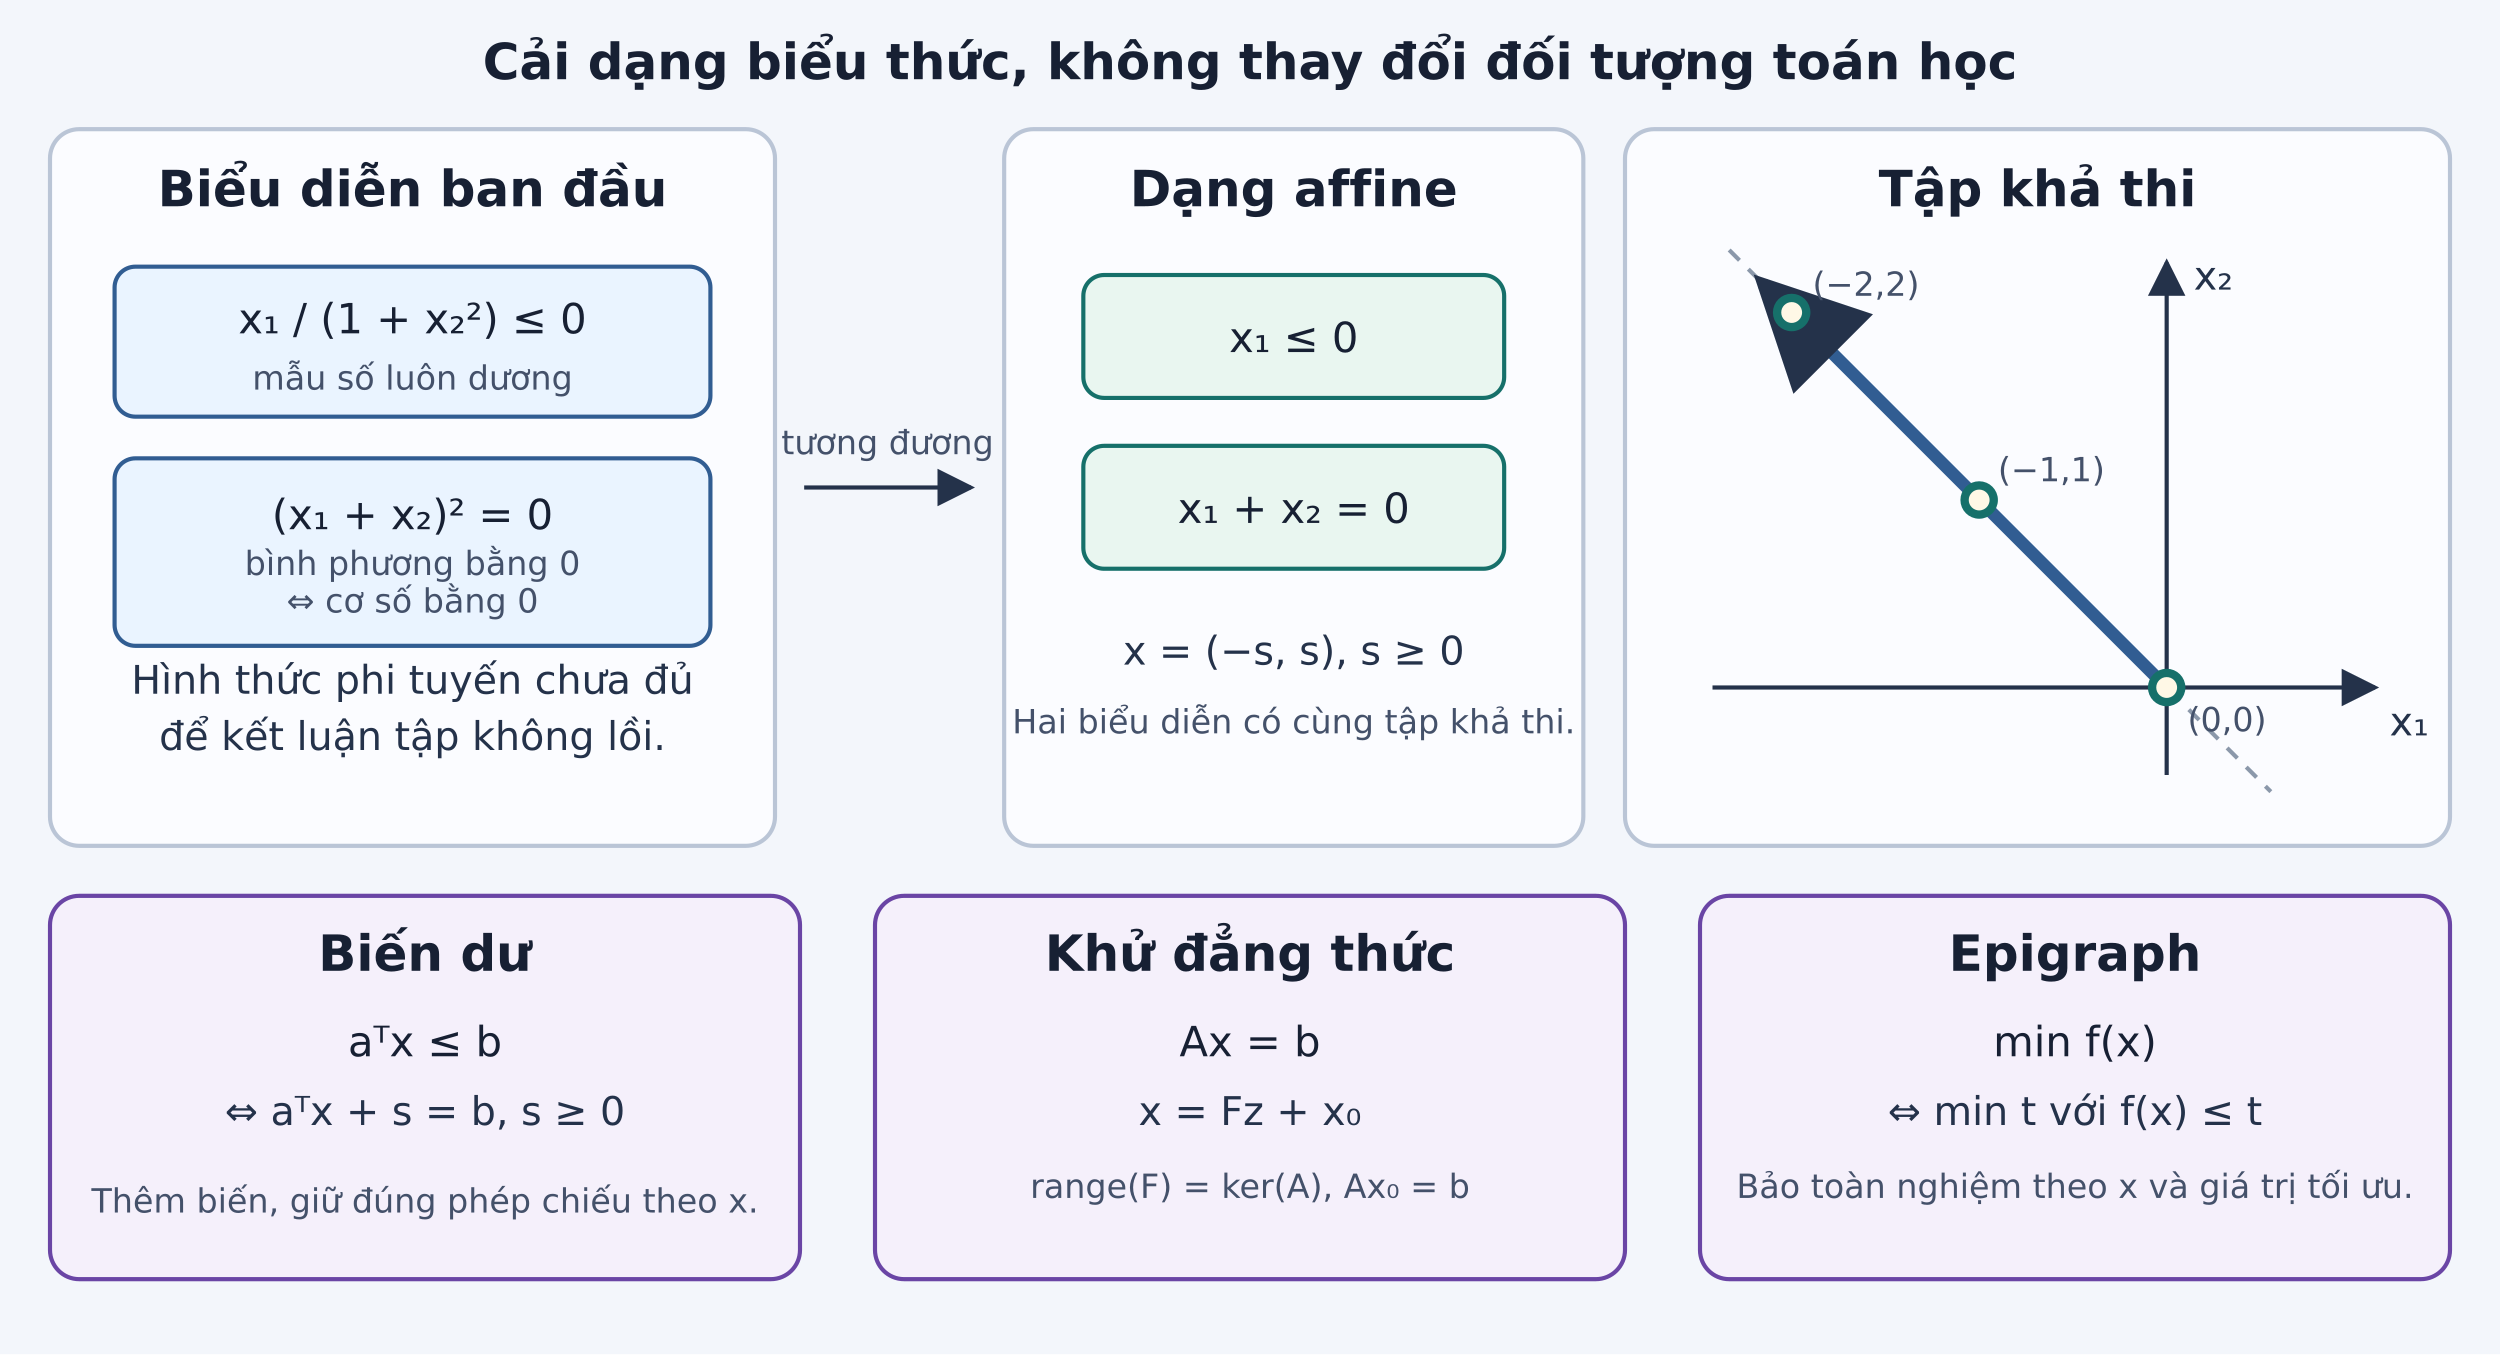
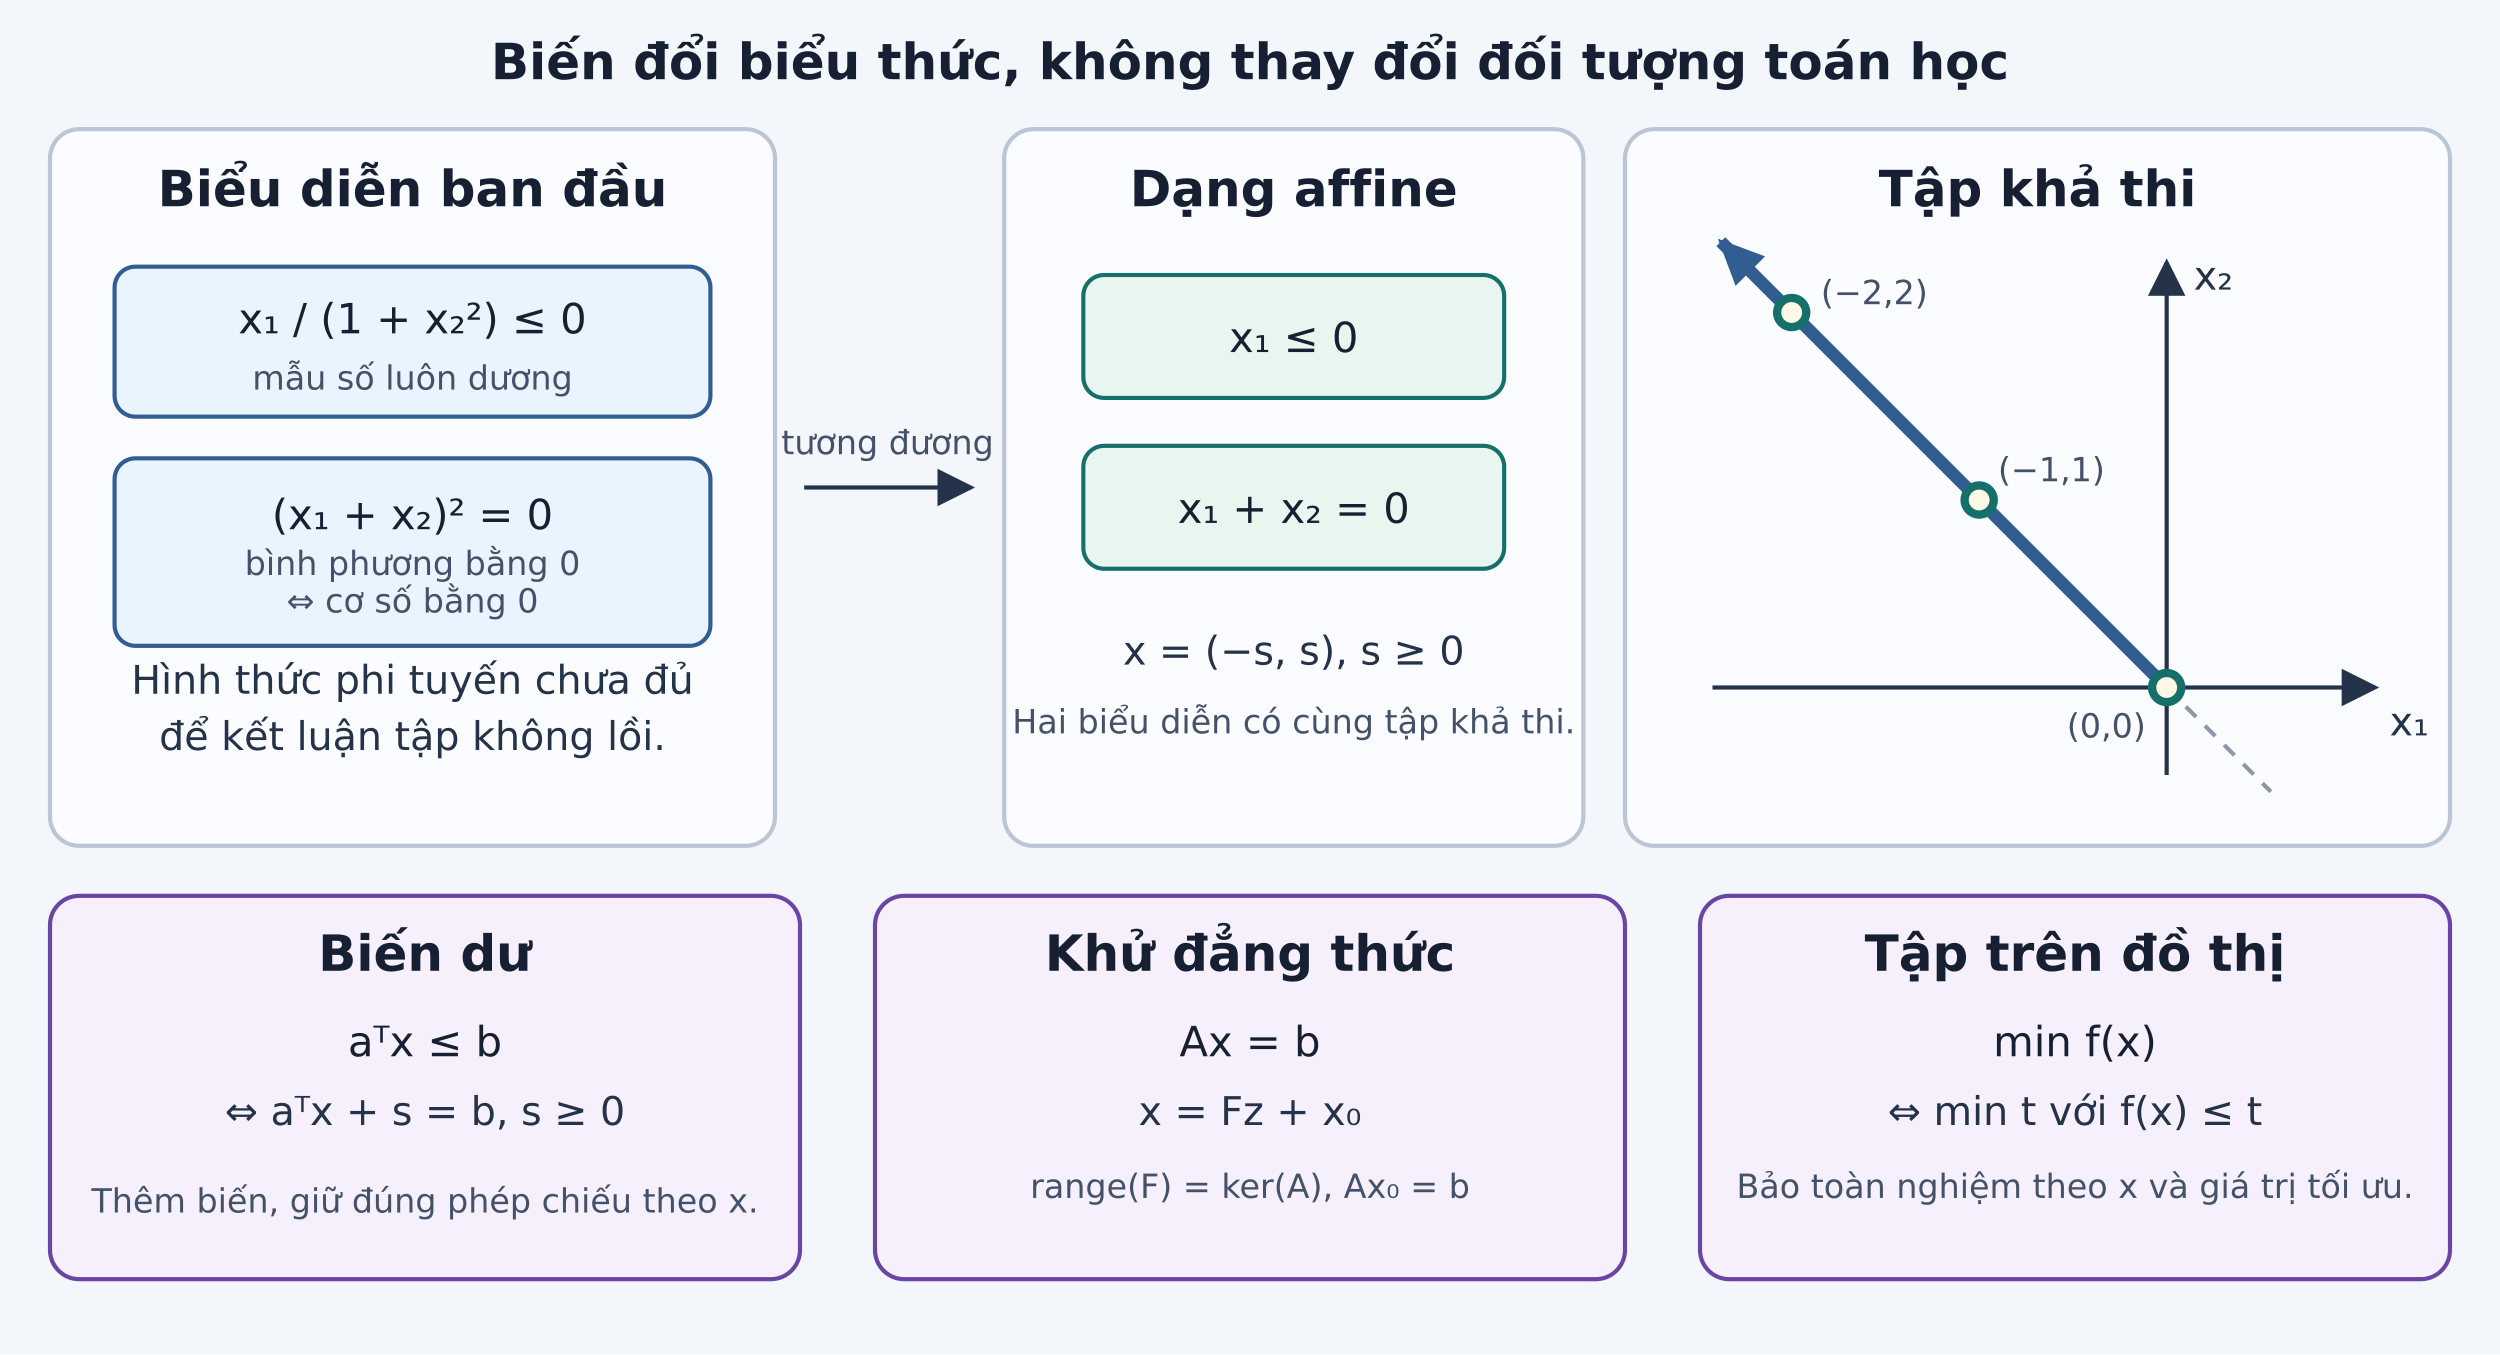
<svg xmlns="http://www.w3.org/2000/svg" viewBox="0 0 1200 650" role="img" aria-labelledby="title desc">
  <defs>
    <marker id="arrow" markerWidth="9" markerHeight="9" refX="8" refY="4.5" orient="auto">
      <path d="M0 0L9 4.5L0 9Z" fill="#24324a" />
    </marker>
+     <marker id="rayarrow" markerUnits="userSpaceOnUse" markerWidth="22" markerHeight="20" refX="20" refY="10" orient="auto">
+       <path d="M0 0L22 10L0 20Z" fill="#315d92" />
+     </marker>
    <style>
-       .panel{fill:#fbfcff;stroke:#bac5d6;stroke-width:2}.head{font-family:"DejaVu Sans";font-size:24px;font-weight:700;fill:#172033}.label{font-family:"DejaVu Sans";font-size:19px;fill:#24324a}.small{font-family:"DejaVu Sans";font-size:16px;fill:#44516a}.math{font-family:"DejaVu Sans";font-size:20px;fill:#172033}.axis{stroke:#24324a;stroke-width:2;marker-end:url(#arrow)}.guide{stroke:#8b98aa;stroke-width:2;stroke-dasharray:7 6}.ray{stroke:#315d92;stroke-width:6;marker-end:url(#arrow)}.point{fill:#fff8e6;stroke:#16706a;stroke-width:4}.logic{fill:#eaf4ff;stroke:#315d92;stroke-width:2}.tool{fill:#f5f0fb;stroke:#6a45a5;stroke-width:2}.ok{fill:#e9f6f0;stroke:#16706a;stroke-width:2}
+       .panel{fill:#fbfcff;stroke:#bac5d6;stroke-width:2}.head{font-family:"DejaVu Sans";font-size:24px;font-weight:700;fill:#172033}.label{font-family:"DejaVu Sans";font-size:19px;fill:#24324a}.small{font-family:"DejaVu Sans";font-size:16px;fill:#44516a}.math{font-family:"DejaVu Sans";font-size:20px;fill:#172033}.axis{stroke:#24324a;stroke-width:2;marker-end:url(#arrow)}.guide{stroke:#8b98aa;stroke-width:2;stroke-dasharray:7 6}.ray{stroke:#315d92;stroke-width:6;marker-end:url(#rayarrow)}.point{fill:#fff8e6;stroke:#16706a;stroke-width:4}.logic{fill:#eaf4ff;stroke:#315d92;stroke-width:2}.tool{fill:#f5f0fb;stroke:#6a45a5;stroke-width:2}.ok{fill:#e9f6f0;stroke:#16706a;stroke-width:2}
    </style>
  </defs>
  <rect width="1200" height="650" fill="#f3f6fb" />
-   <text class="head" x="600" y="38" text-anchor="middle">Cải dạng biểu thức, không thay đổi đối tượng toán học</text>
+   <text class="head" x="600" y="38" text-anchor="middle">Biến đổi biểu thức, không thay đổi đối tượng toán học</text>
  <rect class="panel" x="24" y="62" width="348" height="344" rx="14" />
  <text class="head" x="198" y="99" text-anchor="middle">Biểu diễn ban đầu</text>
  <rect class="logic" x="55" y="128" width="286" height="72" rx="10" />
  <text class="math" x="198" y="160" text-anchor="middle">x₁ / (1 + x₂²) ≤ 0</text>
  <text class="small" x="198" y="187" text-anchor="middle">mẫu số luôn dương</text>
  <rect class="logic" x="55" y="220" width="286" height="90" rx="10" />
  <text class="math" x="198" y="254" text-anchor="middle">(x₁ + x₂)² = 0</text>
  <text class="small" x="198" y="276" text-anchor="middle">bình phương bằng 0</text>
  <text class="small" x="198" y="294" text-anchor="middle">⇔ cơ số bằng 0</text>
  <text class="label" x="198" y="333" text-anchor="middle">Hình thức phi tuyến chưa đủ</text>
  <text class="label" x="198" y="360" text-anchor="middle">để kết luận tập không lồi.</text>
  <line class="axis" x1="386" y1="234" x2="466" y2="234" />
  <text class="small" x="426" y="218" text-anchor="middle">tương đương</text>
  <rect class="panel" x="482" y="62" width="278" height="344" rx="14" />
  <text class="head" x="621" y="99" text-anchor="middle">Dạng affine</text>
  <rect class="ok" x="520" y="132" width="202" height="59" rx="10" />
  <text class="math" x="621" y="169" text-anchor="middle">x₁ ≤ 0</text>
  <rect class="ok" x="520" y="214" width="202" height="59" rx="10" />
  <text class="math" x="621" y="251" text-anchor="middle">x₁ + x₂ = 0</text>
  <text class="label" x="621" y="319" text-anchor="middle">x = (−s, s), s ≥ 0</text>
  <text class="small" x="621" y="352" text-anchor="middle">Hai biểu diễn có cùng tập khả thi.</text>
  <rect class="panel" x="780" y="62" width="396" height="344" rx="14" />
  <text class="head" x="978" y="99" text-anchor="middle">Tập khả thi</text>
  <line class="axis" x1="822" y1="330" x2="1140" y2="330" />
  <line class="axis" x1="1040" y1="372" x2="1040" y2="126" />
-   <line class="guide" x1="830" y1="120" x2="1090" y2="380" />
-   <line class="ray" x1="1040" y1="330" x2="846" y2="136" />
+   <line class="guide" x1="1040" y1="330" x2="1090" y2="380" />
+   <line class="ray" x1="1040" y1="330" x2="826" y2="116" />
  <circle class="point" cx="1040" cy="330" r="7" />
  <circle class="point" cx="950" cy="240" r="7" />
  <circle class="point" cx="860" cy="150" r="7" />
-   <text class="small" x="1050" y="351">(0,0)</text>
+   <text class="small" x="1030" y="354" text-anchor="end">(0,0)</text>
  <text class="small" x="959" y="231">(−1,1)</text>
-   <text class="small" x="870" y="142">(−2,2)</text>
+   <text class="small" x="874" y="146">(−2,2)</text>
  <text class="label" x="1147" y="353">x₁</text>
  <text class="label" x="1053" y="139">x₂</text>
  <rect class="tool" x="24" y="430" width="360" height="184" rx="14" />
  <text class="head" x="204" y="466" text-anchor="middle">Biến dư</text>
  <text class="math" x="204" y="507" text-anchor="middle">aᵀx ≤ b</text>
  <text class="label" x="204" y="540" text-anchor="middle">⇔ aᵀx + s = b, s ≥ 0</text>
  <text class="small" x="204" y="582" text-anchor="middle">Thêm biến, giữ đúng phép chiếu theo x.</text>
  <rect class="tool" x="420" y="430" width="360" height="184" rx="14" />
  <text class="head" x="600" y="466" text-anchor="middle">Khử đẳng thức</text>
  <text class="math" x="600" y="507" text-anchor="middle">Ax = b</text>
  <text class="label" x="600" y="540" text-anchor="middle">x = Fz + x₀</text>
  <text class="small" x="600" y="575" text-anchor="middle">range(F) = ker(A), Ax₀ = b</text>
  <rect class="tool" x="816" y="430" width="360" height="184" rx="14" />
-   <text class="head" x="996" y="466" text-anchor="middle">Epigraph</text>
+   <text class="head" x="996" y="466" text-anchor="middle">Tập trên đồ thị</text>
  <text class="math" x="996" y="507" text-anchor="middle">min f(x)</text>
  <text class="label" x="996" y="540" text-anchor="middle">⇔ min t với f(x) ≤ t</text>
  <text class="small" x="996" y="575" text-anchor="middle">Bảo toàn nghiệm theo x và giá trị tối ưu.</text>
</svg>
